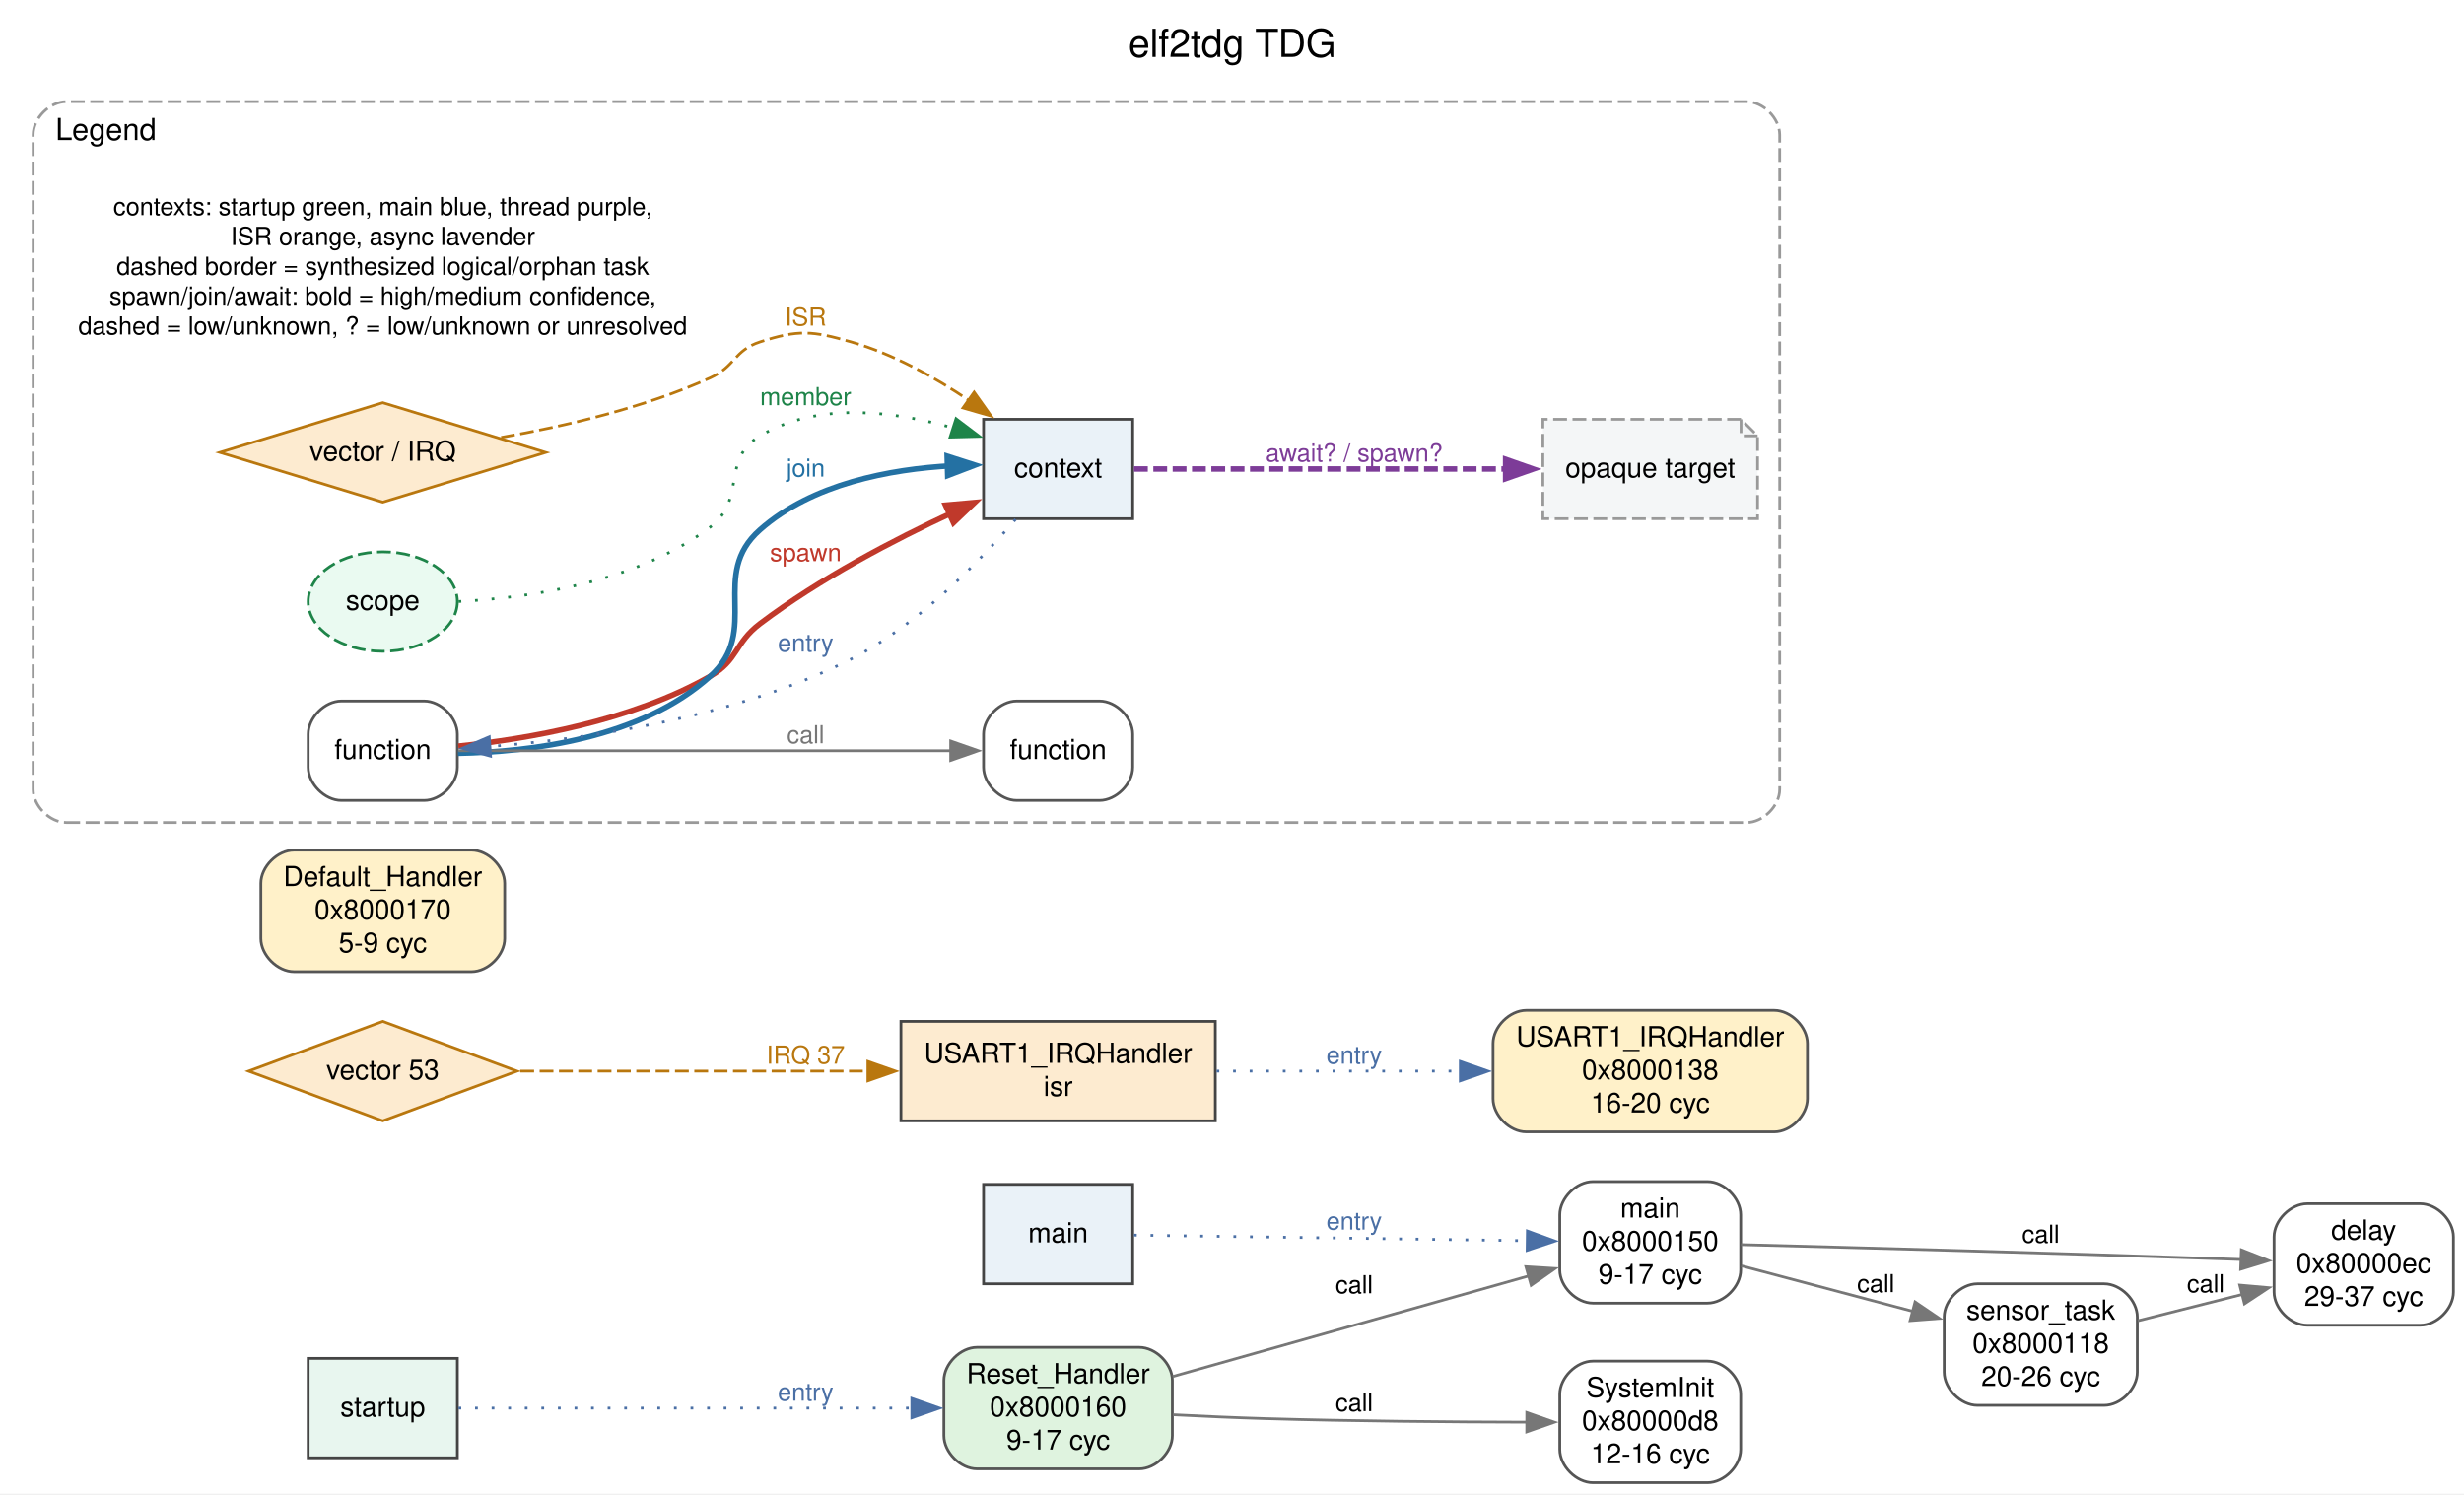
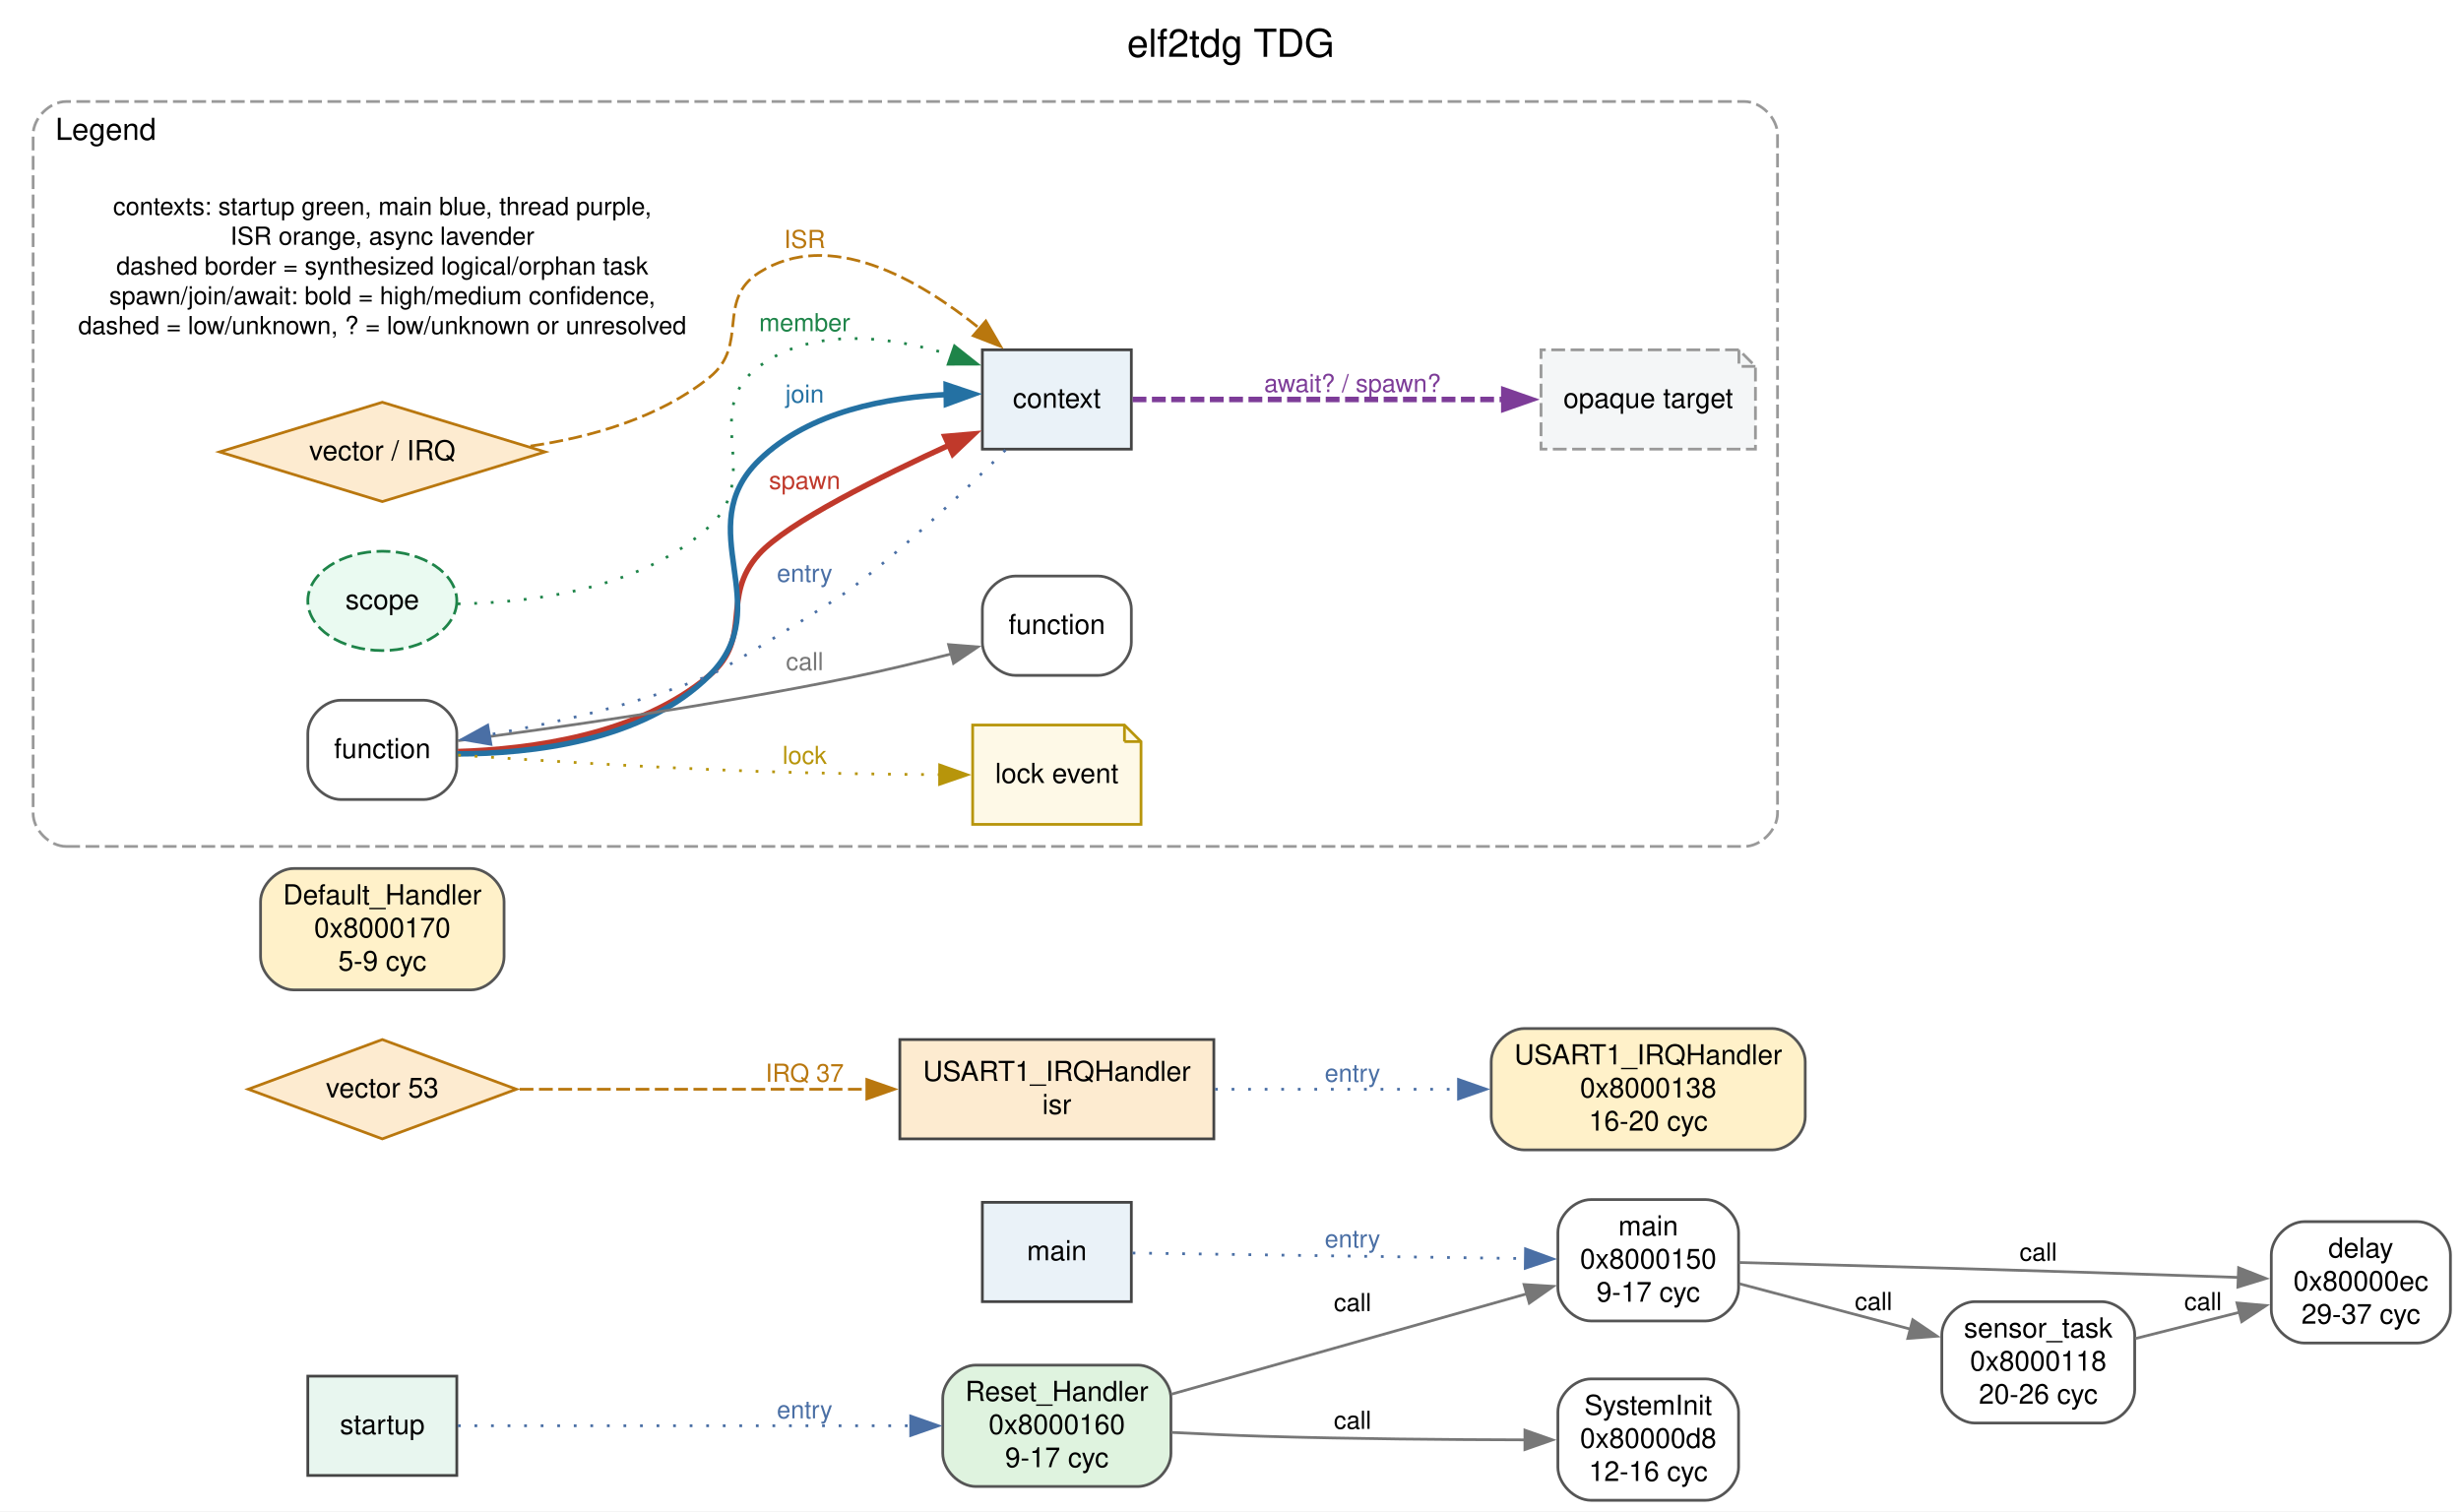
- <svg xmlns="http://www.w3.org/2000/svg" width="892pt" height="541pt" viewBox="0.00 0.00 892.00 541.00">
-   <g id="graph0" class="graph" transform="scale(1 1) rotate(0) translate(4 536.8)">
-     <polygon fill="white" stroke="none" points="-4,4 -4,-536.8 888.17,-536.8 888.17,4 -4,4" />
-     <text xml:space="preserve" text-anchor="middle" x="442.08" y="-516.2" font-family="Helvetica,sans-Serif" font-size="14.00">elf2tdg TDG</text>
+ <svg xmlns="http://www.w3.org/2000/svg" width="892pt" height="548pt" viewBox="0.00 0.00 892.00 548.00">
+   <g id="graph0" class="graph" transform="scale(1 1) rotate(0) translate(4 543.8)">
+     <polygon fill="white" stroke="none" points="-4,4 -4,-543.8 888.17,-543.8 888.17,4 -4,4" />
+     <text xml:space="preserve" text-anchor="middle" x="442.08" y="-523.2" font-family="Helvetica,sans-Serif" font-size="14.00">elf2tdg TDG</text>
    <g id="clust1" class="cluster">
-       <path fill="none" stroke="#999999" stroke-dasharray="5,2" d="M20,-239C20,-239 628.27,-239 628.27,-239 634.27,-239 640.27,-245 640.27,-251 640.27,-251 640.27,-488 640.27,-488 640.27,-494 634.27,-500 628.27,-500 628.27,-500 20,-500 20,-500 14,-500 8,-494 8,-488 8,-488 8,-251 8,-251 8,-245 14,-239 20,-239" />
-       <text xml:space="preserve" text-anchor="middle" x="34.35" y="-486.1" font-family="Helvetica,sans-Serif" font-size="11.00">Legend</text>
+       <path fill="none" stroke="#999999" stroke-dasharray="5,2" d="M20,-237C20,-237 628.27,-237 628.27,-237 634.27,-237 640.27,-243 640.27,-249 640.27,-249 640.27,-495 640.27,-495 640.27,-501 634.27,-507 628.27,-507 628.27,-507 20,-507 20,-507 14,-507 8,-501 8,-495 8,-495 8,-249 8,-249 8,-243 14,-237 20,-237" />
+       <text xml:space="preserve" text-anchor="middle" x="34.35" y="-493.1" font-family="Helvetica,sans-Serif" font-size="11.00">Legend</text>
    </g>
    <g id="node1" class="node">
      <path fill="#ffffff" stroke="#555555" d="M614.15,-44C614.15,-44 572.66,-44 572.66,-44 566.66,-44 560.66,-38 560.66,-32 560.66,-32 560.66,-12 560.66,-12 560.66,-6 566.66,0 572.66,0 572.66,0 614.15,0 614.15,0 620.15,0 626.15,-6 626.15,-12 626.15,-12 626.15,-32 626.15,-32 626.15,-38 620.15,-44 614.15,-44" />
      <text xml:space="preserve" text-anchor="middle" x="593.41" y="-31" font-family="Helvetica,sans-Serif" font-size="10.00">SystemInit</text>
      <text xml:space="preserve" text-anchor="middle" x="593.41" y="-19" font-family="Helvetica,sans-Serif" font-size="10.00">0x80000d8</text>
      <text xml:space="preserve" text-anchor="middle" x="593.41" y="-7" font-family="Helvetica,sans-Serif" font-size="10.00">12-16 cyc</text>
    </g>
    <g id="node2" class="node">
      <path fill="#ffffff" stroke="#555555" d="M872.17,-101C872.17,-101 831.24,-101 831.24,-101 825.24,-101 819.24,-95 819.24,-89 819.24,-89 819.24,-69 819.24,-69 819.24,-63 825.24,-57 831.24,-57 831.24,-57 872.17,-57 872.17,-57 878.17,-57 884.17,-63 884.17,-69 884.17,-69 884.17,-89 884.17,-89 884.17,-95 878.17,-101 872.17,-101" />
      <text xml:space="preserve" text-anchor="middle" x="851.7" y="-88" font-family="Helvetica,sans-Serif" font-size="10.00">delay</text>
      <text xml:space="preserve" text-anchor="middle" x="851.7" y="-76" font-family="Helvetica,sans-Serif" font-size="10.00">0x80000ec</text>
      <text xml:space="preserve" text-anchor="middle" x="851.7" y="-64" font-family="Helvetica,sans-Serif" font-size="10.00">29-37 cyc</text>
    </g>
    <g id="node3" class="node">
      <path fill="#ffffff" stroke="#555555" d="M757.73,-72C757.73,-72 711.82,-72 711.82,-72 705.82,-72 699.82,-66 699.82,-60 699.82,-60 699.82,-40 699.82,-40 699.82,-34 705.82,-28 711.82,-28 711.82,-28 757.73,-28 757.73,-28 763.73,-28 769.73,-34 769.73,-40 769.73,-40 769.73,-60 769.73,-60 769.73,-66 763.73,-72 757.73,-72" />
      <text xml:space="preserve" text-anchor="middle" x="734.77" y="-59" font-family="Helvetica,sans-Serif" font-size="10.00">sensor_task</text>
      <text xml:space="preserve" text-anchor="middle" x="734.77" y="-47" font-family="Helvetica,sans-Serif" font-size="10.00">0x8000118</text>
      <text xml:space="preserve" text-anchor="middle" x="734.77" y="-35" font-family="Helvetica,sans-Serif" font-size="10.00">20-26 cyc</text>
    </g>
    <g id="edge4" class="edge">
      <path fill="none" stroke="#777777" d="M769.95,-58.62C781.8,-61.61 795.25,-65.01 807.72,-68.15" />
      <polygon fill="#777777" stroke="#777777" points="806.81,-71.53 817.36,-70.59 808.52,-64.75 806.81,-71.53" />
      <text xml:space="preserve" text-anchor="middle" x="794.48" y="-68.94" font-family="Helvetica,sans-Serif" font-size="9.00">call</text>
    </g>
    <g id="node4" class="node">
      <path fill="#fff1c9" stroke="#555555" d="M638.31,-171C638.31,-171 548.5,-171 548.5,-171 542.5,-171 536.5,-165 536.5,-159 536.5,-159 536.5,-139 536.5,-139 536.5,-133 542.5,-127 548.5,-127 548.5,-127 638.31,-127 638.31,-127 644.31,-127 650.31,-133 650.31,-139 650.31,-139 650.31,-159 650.31,-159 650.31,-165 644.31,-171 638.31,-171" />
      <text xml:space="preserve" text-anchor="middle" x="593.41" y="-158" font-family="Helvetica,sans-Serif" font-size="10.00">USART1_IRQHandler</text>
      <text xml:space="preserve" text-anchor="middle" x="593.41" y="-146" font-family="Helvetica,sans-Serif" font-size="10.00">0x8000138</text>
      <text xml:space="preserve" text-anchor="middle" x="593.41" y="-134" font-family="Helvetica,sans-Serif" font-size="10.00">16-20 cyc</text>
    </g>
    <g id="node5" class="node">
      <path fill="#ffffff" stroke="#555555" d="M614.15,-109C614.15,-109 572.66,-109 572.66,-109 566.66,-109 560.66,-103 560.66,-97 560.66,-97 560.66,-77 560.66,-77 560.66,-71 566.66,-65 572.66,-65 572.66,-65 614.15,-65 614.15,-65 620.15,-65 626.15,-71 626.15,-77 626.15,-77 626.15,-97 626.15,-97 626.15,-103 620.15,-109 614.15,-109" />
      <text xml:space="preserve" text-anchor="middle" x="593.41" y="-96" font-family="Helvetica,sans-Serif" font-size="10.00">main</text>
      <text xml:space="preserve" text-anchor="middle" x="593.41" y="-84" font-family="Helvetica,sans-Serif" font-size="10.00">0x8000150</text>
      <text xml:space="preserve" text-anchor="middle" x="593.41" y="-72" font-family="Helvetica,sans-Serif" font-size="10.00">9-17 cyc</text>
    </g>
    <g id="edge6" class="edge">
      <path fill="none" stroke="#777777" d="M626.3,-86.19C666.93,-85.13 739.31,-83.15 801.24,-81 803.27,-80.93 805.36,-80.85 807.46,-80.78" />
      <polygon fill="#777777" stroke="#777777" points="807.4,-84.28 817.26,-80.4 807.13,-77.29 807.4,-84.28" />
      <text xml:space="preserve" text-anchor="middle" x="734.77" y="-86.85" font-family="Helvetica,sans-Serif" font-size="9.00">call</text>
    </g>
    <g id="edge5" class="edge">
      <path fill="none" stroke="#777777" d="M626.38,-78.51C644.82,-73.62 668.31,-67.38 688.61,-61.99" />
      <polygon fill="#777777" stroke="#777777" points="689.28,-65.43 698.05,-59.48 687.49,-58.67 689.28,-65.43" />
      <text xml:space="preserve" text-anchor="middle" x="675.06" y="-68.98" font-family="Helvetica,sans-Serif" font-size="9.00">call</text>
    </g>
    <g id="node6" class="node">
      <path fill="#dff3df" stroke="#555555" d="M408.41,-49C408.41,-49 349.7,-49 349.7,-49 343.7,-49 337.7,-43 337.7,-37 337.7,-37 337.7,-17 337.7,-17 337.7,-11 343.7,-5 349.7,-5 349.7,-5 408.41,-5 408.41,-5 414.41,-5 420.41,-11 420.41,-17 420.41,-17 420.41,-37 420.41,-37 420.41,-43 414.41,-49 408.41,-49" />
      <text xml:space="preserve" text-anchor="middle" x="379.06" y="-36" font-family="Helvetica,sans-Serif" font-size="10.00">Reset_Handler</text>
      <text xml:space="preserve" text-anchor="middle" x="379.06" y="-24" font-family="Helvetica,sans-Serif" font-size="10.00">0x8000160</text>
      <text xml:space="preserve" text-anchor="middle" x="379.06" y="-12" font-family="Helvetica,sans-Serif" font-size="10.00">9-17 cyc</text>
    </g>
    <g id="edge7" class="edge">
      <path fill="none" stroke="#777777" d="M420.7,-24.6C431.51,-24.04 443.17,-23.52 453.96,-23.2 485.67,-22.25 521.48,-21.96 548.73,-21.9" />
      <polygon fill="#777777" stroke="#777777" points="548.72,-25.4 558.71,-21.89 548.71,-18.4 548.72,-25.4" />
      <text xml:space="preserve" text-anchor="middle" x="486.23" y="-25.9" font-family="Helvetica,sans-Serif" font-size="9.00">call</text>
    </g>
    <g id="edge8" class="edge">
      <path fill="none" stroke="#777777" d="M420.5,-38.43C457.52,-48.89 512.11,-64.31 549.8,-74.96" />
      <polygon fill="#777777" stroke="#777777" points="548.4,-78.2 558.97,-77.55 550.3,-71.47 548.4,-78.2" />
      <text xml:space="preserve" text-anchor="middle" x="486.23" y="-68.58" font-family="Helvetica,sans-Serif" font-size="9.00">call</text>
    </g>
    <g id="node7" class="node">
      <path fill="#fff1c9" stroke="#555555" d="M166.7,-229C166.7,-229 102.44,-229 102.44,-229 96.44,-229 90.44,-223 90.44,-217 90.44,-217 90.44,-197 90.44,-197 90.44,-191 96.44,-185 102.44,-185 102.44,-185 166.7,-185 166.7,-185 172.7,-185 178.7,-191 178.7,-197 178.7,-197 178.7,-217 178.7,-217 178.7,-223 172.7,-229 166.7,-229" />
      <text xml:space="preserve" text-anchor="middle" x="134.57" y="-216" font-family="Helvetica,sans-Serif" font-size="10.00">Default_Handler</text>
      <text xml:space="preserve" text-anchor="middle" x="134.57" y="-204" font-family="Helvetica,sans-Serif" font-size="10.00">0x8000170</text>
      <text xml:space="preserve" text-anchor="middle" x="134.57" y="-192" font-family="Helvetica,sans-Serif" font-size="10.00">5-9 cyc</text>
    </g>
    <g id="node8" class="node">
      <polygon fill="#fdebd0" stroke="#444444" points="435.96,-167 322.15,-167 322.15,-131 435.96,-131 435.96,-167" />
      <text xml:space="preserve" text-anchor="middle" x="379.06" y="-152" font-family="Helvetica,sans-Serif" font-size="10.00">USART1_IRQHandler</text>
      <text xml:space="preserve" text-anchor="middle" x="379.06" y="-140" font-family="Helvetica,sans-Serif" font-size="10.00">isr</text>
    </g>
    <g id="edge1" class="edge">
      <path fill="none" stroke="#4a6fa5" stroke-dasharray="1,5" d="M436.4,-149C463.51,-149 496.22,-149 524.67,-149" />
      <polygon fill="#4a6fa5" stroke="#4a6fa5" points="524.65,-152.5 534.65,-149 524.65,-145.5 524.65,-152.5" />
      <text xml:space="preserve" text-anchor="middle" x="486.23" y="-151.7" font-family="Helvetica,sans-Serif" font-size="9.00" fill="#4a6fa5">entry</text>
    </g>
    <g id="node9" class="node">
      <polygon fill="#eaf2f8" stroke="#444444" points="406.06,-108 352.06,-108 352.06,-72 406.06,-72 406.06,-108" />
      <text xml:space="preserve" text-anchor="middle" x="379.06" y="-87" font-family="Helvetica,sans-Serif" font-size="10.00">main</text>
    </g>
    <g id="edge2" class="edge">
      <path fill="none" stroke="#4a6fa5" stroke-dasharray="1,5" d="M406.52,-89.63C442.19,-89.12 506.15,-88.22 548.93,-87.61" />
      <polygon fill="#4a6fa5" stroke="#4a6fa5" points="548.94,-91.11 558.89,-87.47 548.84,-84.12 548.94,-91.11" />
      <text xml:space="preserve" text-anchor="middle" x="486.23" y="-91.64" font-family="Helvetica,sans-Serif" font-size="9.00" fill="#4a6fa5">entry</text>
    </g>
    <g id="node10" class="node">
      <polygon fill="#e8f6ef" stroke="#444444" points="161.57,-45 107.57,-45 107.57,-9 161.57,-9 161.57,-45" />
      <text xml:space="preserve" text-anchor="middle" x="134.57" y="-24" font-family="Helvetica,sans-Serif" font-size="10.00">startup</text>
    </g>
    <g id="edge3" class="edge">
      <path fill="none" stroke="#4a6fa5" stroke-dasharray="1,5" d="M161.98,-27C201.27,-27 275.88,-27 326.29,-27" />
      <polygon fill="#4a6fa5" stroke="#4a6fa5" points="326.09,-30.5 336.09,-27 326.09,-23.5 326.09,-30.5" />
      <text xml:space="preserve" text-anchor="middle" x="287.65" y="-29.7" font-family="Helvetica,sans-Serif" font-size="9.00" fill="#4a6fa5">entry</text>
    </g>
    <g id="node11" class="node">
      <polygon fill="#fdebd0" stroke="#b9770e" points="134.57,-167 85.98,-149 134.57,-131 183.16,-149 134.57,-167" />
      <text xml:space="preserve" text-anchor="middle" x="134.57" y="-146" font-family="Helvetica,sans-Serif" font-size="10.00">vector 53</text>
    </g>
    <g id="edge9" class="edge">
      <path fill="none" stroke="#b9770e" stroke-dasharray="5,2" d="M184.35,-149C220.55,-149 270.37,-149 310.42,-149" />
      <polygon fill="#b9770e" stroke="#b9770e" points="310.19,-152.5 320.19,-149 310.19,-145.5 310.19,-152.5" />
      <text xml:space="preserve" text-anchor="middle" x="287.65" y="-151.7" font-family="Helvetica,sans-Serif" font-size="9.00" fill="#b9770e">IRQ 37</text>
    </g>
    <g id="node12" class="node">
-       <path fill="#ffffff" stroke="#555555" d="M149.57,-283C149.57,-283 119.57,-283 119.57,-283 113.57,-283 107.57,-277 107.57,-271 107.57,-271 107.57,-259 107.57,-259 107.57,-253 113.57,-247 119.57,-247 119.57,-247 149.57,-247 149.57,-247 155.57,-247 161.57,-253 161.57,-259 161.57,-259 161.57,-271 161.57,-271 161.57,-277 155.57,-283 149.57,-283" />
-       <text xml:space="preserve" text-anchor="middle" x="134.57" y="-262" font-family="Helvetica,sans-Serif" font-size="10.00">function</text>
+       <path fill="#ffffff" stroke="#555555" d="M149.57,-290C149.57,-290 119.57,-290 119.57,-290 113.57,-290 107.57,-284 107.57,-278 107.57,-278 107.57,-266 107.57,-266 107.57,-260 113.57,-254 119.57,-254 119.57,-254 149.57,-254 149.57,-254 155.57,-254 161.57,-260 161.57,-266 161.57,-266 161.57,-278 161.57,-278 161.57,-284 155.57,-290 149.57,-290" />
+       <text xml:space="preserve" text-anchor="middle" x="134.57" y="-269" font-family="Helvetica,sans-Serif" font-size="10.00">function</text>
    </g>
    <g id="node13" class="node">
-       <polygon fill="#eaf2f8" stroke="#444444" points="406.06,-385 352.06,-385 352.06,-349 406.06,-349 406.06,-385" />
-       <text xml:space="preserve" text-anchor="middle" x="379.06" y="-364" font-family="Helvetica,sans-Serif" font-size="10.00">context</text>
+       <polygon fill="#eaf2f8" stroke="#444444" points="406.06,-417 352.06,-417 352.06,-381 406.06,-381 406.06,-417" />
+       <text xml:space="preserve" text-anchor="middle" x="379.06" y="-396" font-family="Helvetica,sans-Serif" font-size="10.00">context</text>
+     </g>
+     <g id="edge11" class="edge">
+       <path fill="none" stroke="#c0392b" stroke-width="2" d="M162,-271.39C188.06,-272.18 227.6,-277.31 253.14,-299 269.25,-312.68 256.92,-327.37 271.14,-343 281.44,-354.32 314.81,-370.96 341.56,-383.16" />
+       <polygon fill="#c0392b" stroke="#c0392b" stroke-width="2" points="338.48,-385.61 349.03,-386.52 341.35,-379.23 338.48,-385.61" />
+       <text xml:space="preserve" text-anchor="middle" x="287.65" y="-366.54" font-family="Helvetica,sans-Serif" font-size="9.00" fill="#c0392b">spawn</text>
+     </g>
+     <g id="edge12" class="edge">
+       <path fill="none" stroke="#2471a3" stroke-width="2" d="M161.78,-270.55C188.43,-270.58 229.14,-275.02 253.14,-299 278.31,-324.14 245.69,-352.14 271.14,-377 289.27,-394.7 317.62,-399.91 340.58,-400.85" />
+       <polygon fill="#2471a3" stroke="#2471a3" stroke-width="2" points="338.93,-404.33 348.98,-400.96 339.02,-397.33 338.93,-404.33" />
+       <text xml:space="preserve" text-anchor="middle" x="287.65" y="-397.86" font-family="Helvetica,sans-Serif" font-size="9.00" fill="#2471a3">join</text>
+     </g>
+     <g id="node17" class="node">
+       <polygon fill="#fef9e7" stroke="#b7950b" points="403.57,-281 348.54,-281 348.54,-245 409.57,-245 409.57,-275 403.57,-281" />
+       <polyline fill="none" stroke="#b7950b" points="403.57,-281 403.57,-275" />
+       <polyline fill="none" stroke="#b7950b" points="409.57,-275 403.57,-275" />
+       <text xml:space="preserve" text-anchor="middle" x="379.06" y="-260" font-family="Helvetica,sans-Serif" font-size="10.00">lock event</text>
    </g>
    <g id="edge10" class="edge">
-       <path fill="none" stroke="#c0392b" stroke-width="2" d="M161.91,-266.67C186.84,-269.23 224.59,-275.69 253.14,-292 263.24,-297.77 261.86,-303.98 271.14,-311 292.73,-327.33 319.75,-341.43 341.23,-351.41" />
-       <polygon fill="#c0392b" stroke="#c0392b" stroke-width="2" points="338.28,-353.91 348.83,-354.85 341.17,-347.53 338.28,-353.91" />
-       <text xml:space="preserve" text-anchor="middle" x="287.65" y="-333.63" font-family="Helvetica,sans-Serif" font-size="9.00" fill="#c0392b">spawn</text>
+       <path fill="none" stroke="#b7950b" stroke-dasharray="1,5" d="M162.05,-270.11C189.37,-268.25 233.21,-265.5 271.14,-264.2 292.75,-263.46 316.83,-263.14 336.66,-263.02" />
+       <polygon fill="#b7950b" stroke="#b7950b" points="336.59,-266.52 346.58,-262.97 336.56,-259.52 336.59,-266.52" />
+       <text xml:space="preserve" text-anchor="middle" x="287.65" y="-266.9" font-family="Helvetica,sans-Serif" font-size="9.00" fill="#b7950b">lock</text>
    </g>
-     <g id="edge11" class="edge">
-       <path fill="none" stroke="#2471a3" stroke-width="2" d="M161.79,-264.06C188.07,-264.55 228.12,-269.4 253.14,-292 271.6,-308.67 252.49,-328.54 271.14,-345 290.02,-361.66 318.09,-366.95 340.74,-368.19" />
-       <polygon fill="#2471a3" stroke="#2471a3" stroke-width="2" points="338.88,-371.64 348.98,-368.42 339.08,-364.64 338.88,-371.64" />
-       <text xml:space="preserve" text-anchor="middle" x="287.65" y="-364.24" font-family="Helvetica,sans-Serif" font-size="9.00" fill="#2471a3">join</text>
+     <g id="node19" class="node">
+       <path fill="#ffffff" stroke="#555555" d="M394.06,-335C394.06,-335 364.06,-335 364.06,-335 358.06,-335 352.06,-329 352.06,-323 352.06,-323 352.06,-311 352.06,-311 352.06,-305 358.06,-299 364.06,-299 364.06,-299 394.06,-299 394.06,-299 400.06,-299 406.06,-305 406.06,-311 406.06,-311 406.06,-323 406.06,-323 406.06,-329 400.06,-335 394.06,-335" />
+       <text xml:space="preserve" text-anchor="middle" x="379.06" y="-314" font-family="Helvetica,sans-Serif" font-size="10.00">function</text>
+     </g>
+     <g id="edge16" class="edge">
+       <path fill="none" stroke="#777777" d="M161.99,-275.32C195.3,-279.68 254.24,-288 304.15,-298.2 316.24,-300.67 329.32,-303.84 341.07,-306.86" />
+       <polygon fill="#777777" stroke="#777777" points="339.83,-310.15 350.39,-309.31 341.61,-303.38 339.83,-310.15" />
+       <text xml:space="preserve" text-anchor="middle" x="287.65" y="-300.9" font-family="Helvetica,sans-Serif" font-size="9.00" fill="#777777">call</text>
+     </g>
+     <g id="edge13" class="edge">
+       <path fill="none" stroke="#4a6fa5" stroke-dasharray="1,5" d="M360.43,-380.68C346,-366.15 324.67,-345.78 304.15,-330.2 298.86,-326.18 259.29,-301.51 253.14,-299 227.43,-288.51 196.81,-281.64 173.27,-277.46" />
+       <polygon fill="#4a6fa5" stroke="#4a6fa5" points="173.93,-274.02 163.49,-275.82 172.77,-280.93 173.93,-274.02" />
+       <text xml:space="preserve" text-anchor="middle" x="287.65" y="-332.9" font-family="Helvetica,sans-Serif" font-size="9.00" fill="#4a6fa5">entry</text>
+     </g>
+     <g id="node15" class="node">
+       <polygon fill="#f4f6f7" stroke="#999999" stroke-dasharray="5,2" points="626.27,-417 554.55,-417 554.55,-381 632.27,-381 632.27,-411 626.27,-417" />
+       <polyline fill="none" stroke="#999999" stroke-dasharray="5,2" points="626.27,-417 626.27,-411" />
+       <polyline fill="none" stroke="#999999" stroke-dasharray="5,2" points="632.27,-411 626.27,-411" />
+       <text xml:space="preserve" text-anchor="middle" x="593.41" y="-396" font-family="Helvetica,sans-Serif" font-size="10.00">opaque target</text>
+     </g>
+     <g id="edge17" class="edge">
+       <path fill="none" stroke="#7d3c98" stroke-width="2" stroke-dasharray="5,2" d="M406.52,-399C440.54,-399 500.27,-399 542.85,-399" />
+       <polygon fill="#7d3c98" stroke="#7d3c98" stroke-width="2" points="541.06,-402.5 551.06,-399 541.06,-395.5 541.06,-402.5" />
+       <text xml:space="preserve" text-anchor="middle" x="486.23" y="-401.7" font-family="Helvetica,sans-Serif" font-size="9.00" fill="#7d3c98">await? / spawn?</text>
+     </g>
+     <g id="node14" class="node">
+       <ellipse fill="#eafaf1" stroke="#1e8449" stroke-dasharray="5,2" cx="134.57" cy="-326" rx="27" ry="18" />
+       <text xml:space="preserve" text-anchor="middle" x="134.57" y="-323" font-family="Helvetica,sans-Serif" font-size="10.00">scope</text>
+     </g>
+     <g id="edge14" class="edge">
+       <path fill="none" stroke="#1e8449" stroke-dasharray="1,5" d="M161.91,-324.92C188.29,-325.3 228.42,-330.07 253.14,-353 272.93,-371.35 249.41,-394.99 271.14,-411 290.95,-425.59 318.69,-421.99 340.94,-415.05" />
+       <polygon fill="#1e8449" stroke="#1e8449" points="341.96,-418.4 350.26,-411.82 339.67,-411.79 341.96,-418.4" />
+       <text xml:space="preserve" text-anchor="middle" x="287.65" y="-423.75" font-family="Helvetica,sans-Serif" font-size="9.00" fill="#1e8449">member</text>
+     </g>
+     <g id="node16" class="node">
+       <polygon fill="#fdebd0" stroke="#b9770e" points="134.57,-398 75.6,-380 134.57,-362 193.54,-380 134.57,-398" />
+       <text xml:space="preserve" text-anchor="middle" x="134.57" y="-377" font-family="Helvetica,sans-Serif" font-size="10.00">vector / IRQ</text>
+     </g>
+     <g id="edge15" class="edge">
+       <path fill="none" stroke="#b9770e" stroke-dasharray="5,2" d="M188.26,-382.11C210.29,-385.36 234.94,-392.37 253.14,-407 267.71,-418.71 255.35,-435.01 271.14,-445 296.65,-461.14 328.81,-442.77 351.16,-424.68" />
+       <polygon fill="#b9770e" stroke="#b9770e" points="353.31,-427.44 358.64,-418.29 348.76,-422.12 353.31,-427.44" />
+       <text xml:space="preserve" text-anchor="middle" x="287.65" y="-453.91" font-family="Helvetica,sans-Serif" font-size="9.00" fill="#b9770e">ISR</text>
    </g>
    <g id="node18" class="node">
-       <path fill="#ffffff" stroke="#555555" d="M394.06,-283C394.06,-283 364.06,-283 364.06,-283 358.06,-283 352.06,-277 352.06,-271 352.06,-271 352.06,-259 352.06,-259 352.06,-253 358.06,-247 364.06,-247 364.06,-247 394.06,-247 394.06,-247 400.06,-247 406.06,-253 406.06,-259 406.06,-259 406.06,-271 406.06,-271 406.06,-277 400.06,-283 394.06,-283" />
-       <text xml:space="preserve" text-anchor="middle" x="379.06" y="-262" font-family="Helvetica,sans-Serif" font-size="10.00">function</text>
-     </g>
-     <g id="edge15" class="edge">
-       <path fill="none" stroke="#777777" d="M161.98,-265C205.07,-265 290.65,-265 340.2,-265" />
-       <polygon fill="#777777" stroke="#777777" points="340.16,-268.5 350.16,-265 340.16,-261.5 340.16,-268.5" />
-       <text xml:space="preserve" text-anchor="middle" x="287.65" y="-267.7" font-family="Helvetica,sans-Serif" font-size="9.00" fill="#777777">call</text>
-     </g>
-     <g id="edge12" class="edge">
-       <path fill="none" stroke="#4a6fa5" stroke-dasharray="1,5" d="M363.66,-348.78C350.05,-332.88 328.19,-310.48 304.15,-298.2 262.5,-276.94 208.64,-269.26 173.14,-266.51" />
-       <polygon fill="#4a6fa5" stroke="#4a6fa5" points="173.58,-263.03 163.36,-265.86 173.11,-270.02 173.58,-263.03" />
-       <text xml:space="preserve" text-anchor="middle" x="287.65" y="-300.9" font-family="Helvetica,sans-Serif" font-size="9.00" fill="#4a6fa5">entry</text>
-     </g>
-     <g id="node15" class="node">
-       <polygon fill="#f4f6f7" stroke="#999999" stroke-dasharray="5,2" points="626.27,-385 554.55,-385 554.55,-349 632.27,-349 632.27,-379 626.27,-385" />
-       <polyline fill="none" stroke="#999999" stroke-dasharray="5,2" points="626.27,-385 626.27,-379" />
-       <polyline fill="none" stroke="#999999" stroke-dasharray="5,2" points="632.27,-379 626.27,-379" />
-       <text xml:space="preserve" text-anchor="middle" x="593.41" y="-364" font-family="Helvetica,sans-Serif" font-size="10.00">opaque target</text>
-     </g>
-     <g id="edge16" class="edge">
-       <path fill="none" stroke="#7d3c98" stroke-width="2" stroke-dasharray="5,2" d="M406.52,-367C440.54,-367 500.27,-367 542.85,-367" />
-       <polygon fill="#7d3c98" stroke="#7d3c98" stroke-width="2" points="541.06,-370.5 551.06,-367 541.06,-363.5 541.06,-370.5" />
-       <text xml:space="preserve" text-anchor="middle" x="486.23" y="-369.7" font-family="Helvetica,sans-Serif" font-size="9.00" fill="#7d3c98">await? / spawn?</text>
-     </g>
-     <g id="node14" class="node">
-       <ellipse fill="#eafaf1" stroke="#1e8449" stroke-dasharray="5,2" cx="134.57" cy="-319" rx="27" ry="18" />
-       <text xml:space="preserve" text-anchor="middle" x="134.57" y="-316" font-family="Helvetica,sans-Serif" font-size="10.00">scope</text>
-     </g>
-     <g id="edge13" class="edge">
-       <path fill="none" stroke="#1e8449" stroke-dasharray="1,5" d="M161.99,-319.03C187.68,-320.34 226.6,-325.89 253.14,-346 266.46,-356.09 256.78,-370.47 271.14,-379 292.07,-391.42 319.39,-388.09 341.17,-381.83" />
-       <polygon fill="#1e8449" stroke="#1e8449" points="342.1,-385.2 350.55,-378.81 339.96,-378.54 342.1,-385.2" />
-       <text xml:space="preserve" text-anchor="middle" x="287.65" y="-390.11" font-family="Helvetica,sans-Serif" font-size="9.00" fill="#1e8449">member</text>
-     </g>
-     <g id="node16" class="node">
-       <polygon fill="#fdebd0" stroke="#b9770e" points="134.57,-391 75.6,-373 134.57,-355 193.54,-373 134.57,-391" />
-       <text xml:space="preserve" text-anchor="middle" x="134.57" y="-370" font-family="Helvetica,sans-Serif" font-size="10.00">vector / IRQ</text>
-     </g>
-     <g id="edge14" class="edge">
-       <path fill="none" stroke="#b9770e" stroke-dasharray="5,2" d="M177.42,-378.44C200.48,-382.45 229.2,-389.15 253.14,-400 262.13,-404.07 261.75,-409.96 271.14,-413 285.1,-417.51 290.04,-417.03 304.15,-413 319.32,-408.66 334.41,-400.22 346.96,-391.73" />
-       <polygon fill="#b9770e" stroke="#b9770e" points="348.65,-394.82 354.78,-386.18 344.6,-389.11 348.65,-394.82" />
-       <text xml:space="preserve" text-anchor="middle" x="287.65" y="-418.91" font-family="Helvetica,sans-Serif" font-size="9.00" fill="#b9770e">ISR</text>
-     </g>
-     <g id="node17" class="node">
-       <path fill="#ffffff" stroke="none" d="M241.14,-471C241.14,-471 28,-471 28,-471 22,-471 16,-465 16,-459 16,-459 16,-421 16,-421 16,-415 22,-409 28,-409 28,-409 241.14,-409 241.14,-409 247.14,-409 253.14,-415 253.14,-421 253.14,-421 253.14,-459 253.14,-459 253.14,-465 247.14,-471 241.14,-471" />
-       <text xml:space="preserve" text-anchor="middle" x="134.57" y="-458.9" font-family="Helvetica,sans-Serif" font-size="9.00">contexts: startup green, main blue, thread purple,</text>
-       <text xml:space="preserve" text-anchor="middle" x="134.57" y="-448.1" font-family="Helvetica,sans-Serif" font-size="9.00">ISR orange, async lavender</text>
-       <text xml:space="preserve" text-anchor="middle" x="134.57" y="-437.3" font-family="Helvetica,sans-Serif" font-size="9.00">dashed border = synthesized logical/orphan task</text>
-       <text xml:space="preserve" text-anchor="middle" x="134.57" y="-426.5" font-family="Helvetica,sans-Serif" font-size="9.00">spawn/join/await: bold = high/medium confidence,</text>
-       <text xml:space="preserve" text-anchor="middle" x="134.57" y="-415.7" font-family="Helvetica,sans-Serif" font-size="9.00">dashed = low/unknown, ? = low/unknown or unresolved</text>
+       <path fill="#ffffff" stroke="none" d="M241.14,-478C241.14,-478 28,-478 28,-478 22,-478 16,-472 16,-466 16,-466 16,-428 16,-428 16,-422 22,-416 28,-416 28,-416 241.14,-416 241.14,-416 247.14,-416 253.14,-422 253.14,-428 253.14,-428 253.14,-466 253.14,-466 253.14,-472 247.14,-478 241.14,-478" />
+       <text xml:space="preserve" text-anchor="middle" x="134.57" y="-465.9" font-family="Helvetica,sans-Serif" font-size="9.00">contexts: startup green, main blue, thread purple,</text>
+       <text xml:space="preserve" text-anchor="middle" x="134.57" y="-455.1" font-family="Helvetica,sans-Serif" font-size="9.00">ISR orange, async lavender</text>
+       <text xml:space="preserve" text-anchor="middle" x="134.57" y="-444.3" font-family="Helvetica,sans-Serif" font-size="9.00">dashed border = synthesized logical/orphan task</text>
+       <text xml:space="preserve" text-anchor="middle" x="134.57" y="-433.5" font-family="Helvetica,sans-Serif" font-size="9.00">spawn/join/await: bold = high/medium confidence,</text>
+       <text xml:space="preserve" text-anchor="middle" x="134.57" y="-422.7" font-family="Helvetica,sans-Serif" font-size="9.00">dashed = low/unknown, ? = low/unknown or unresolved</text>
    </g>
  </g>
</svg>
